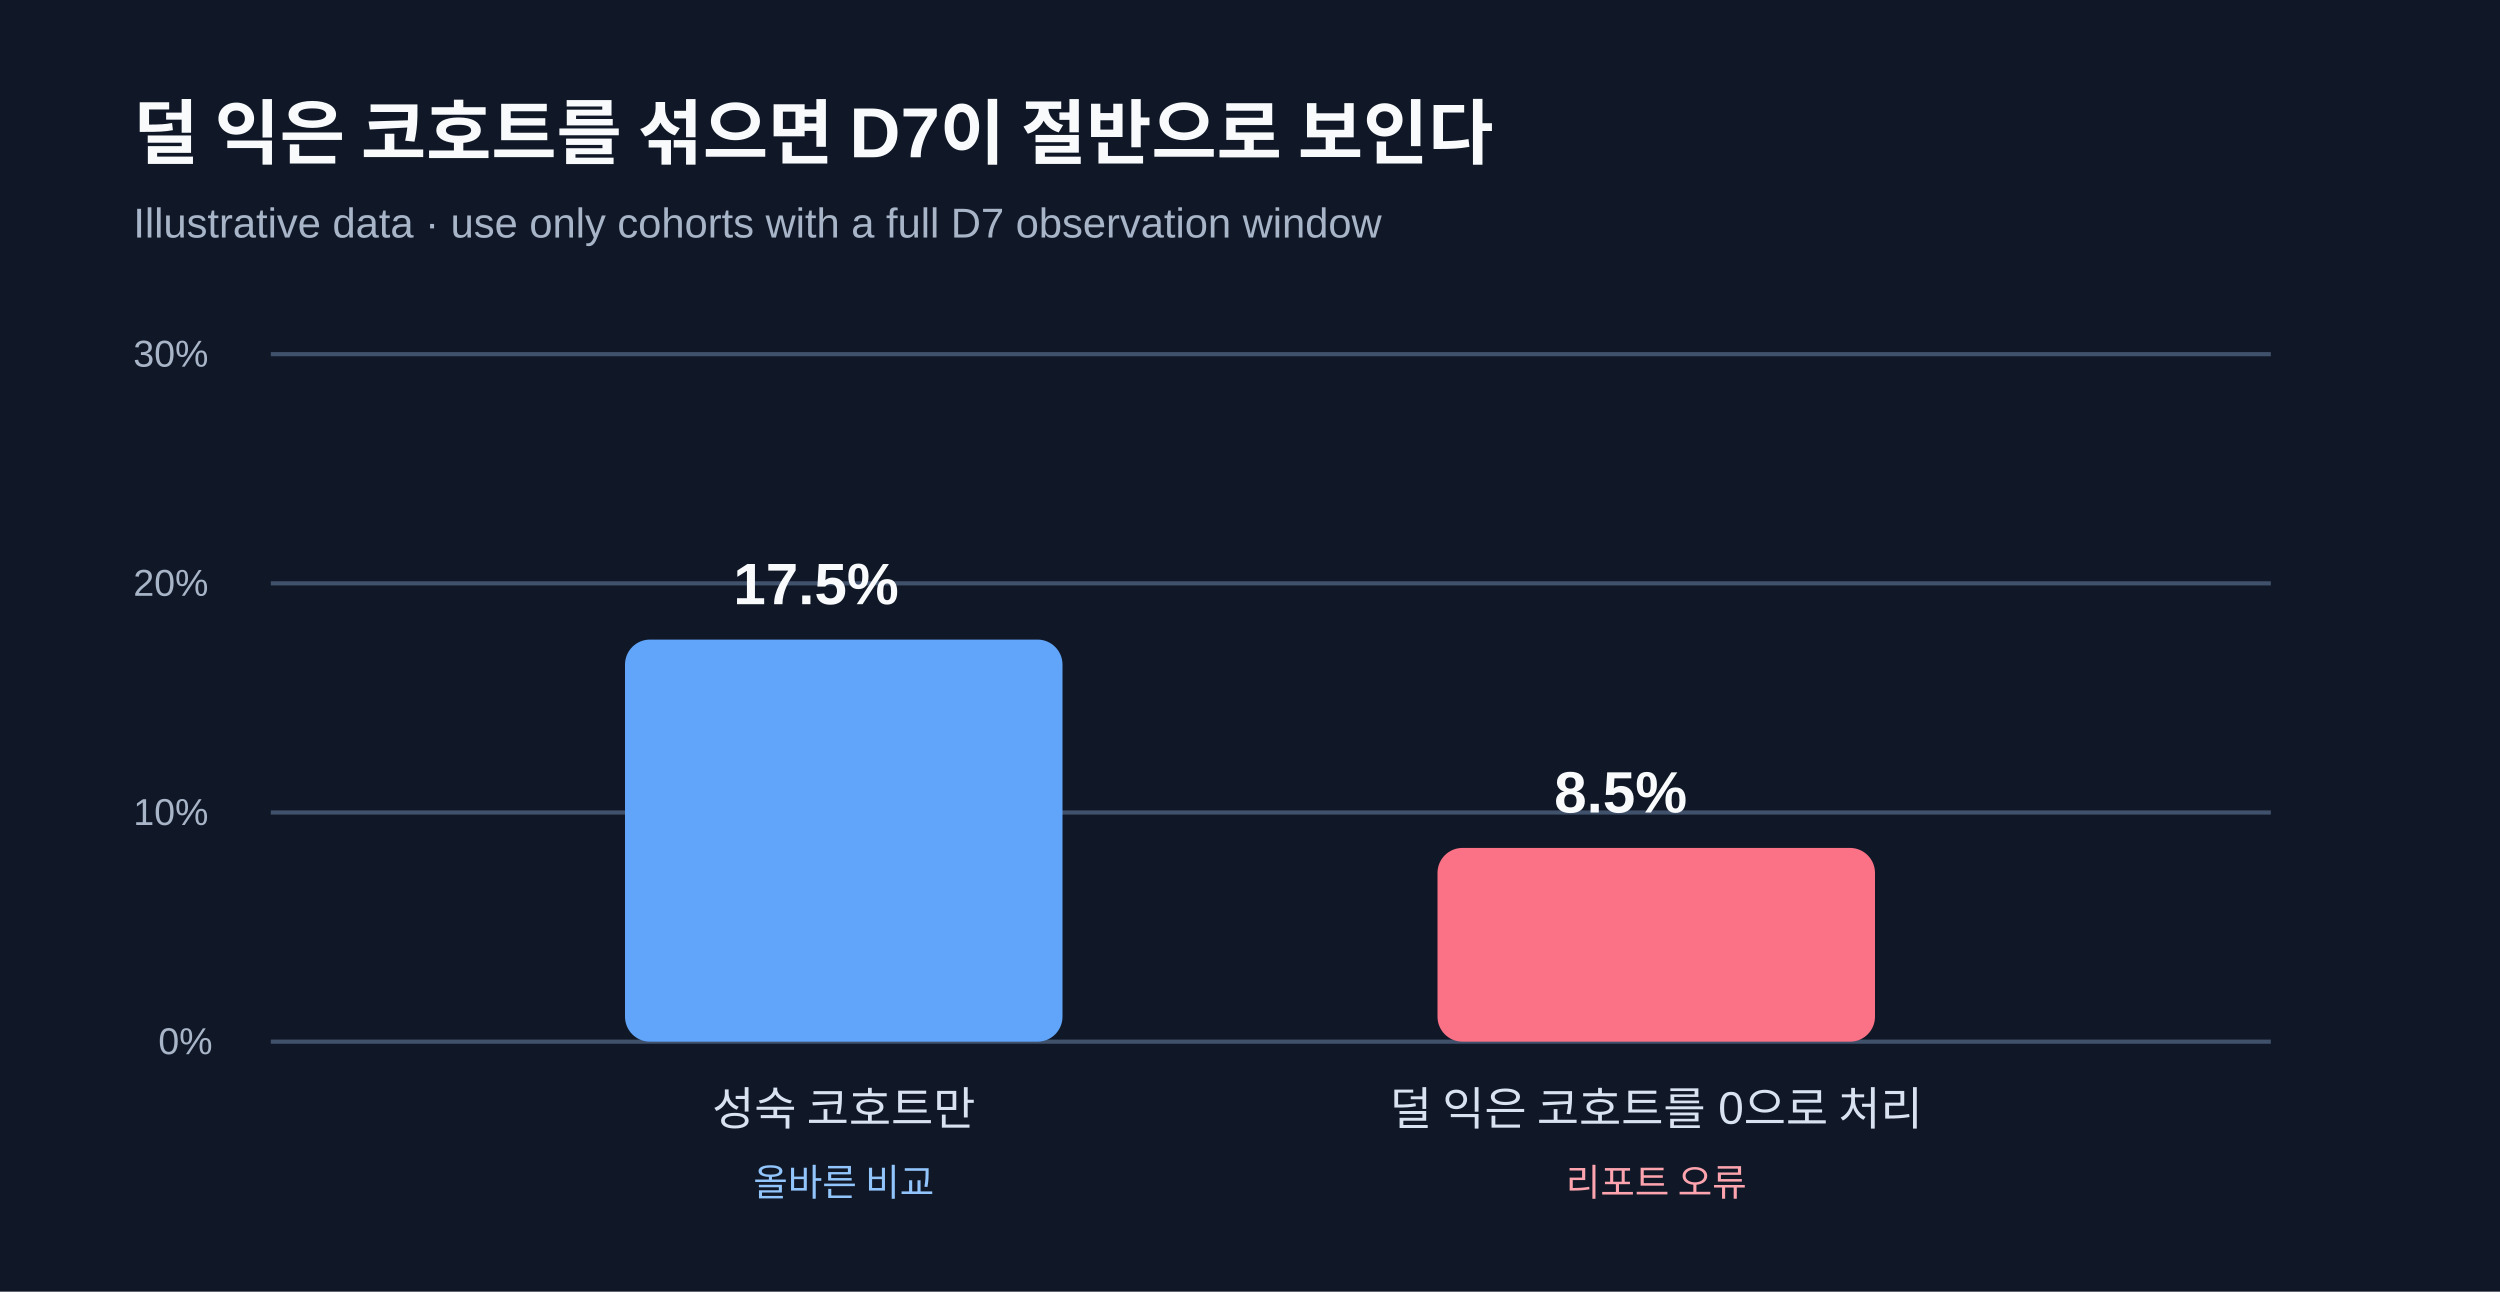
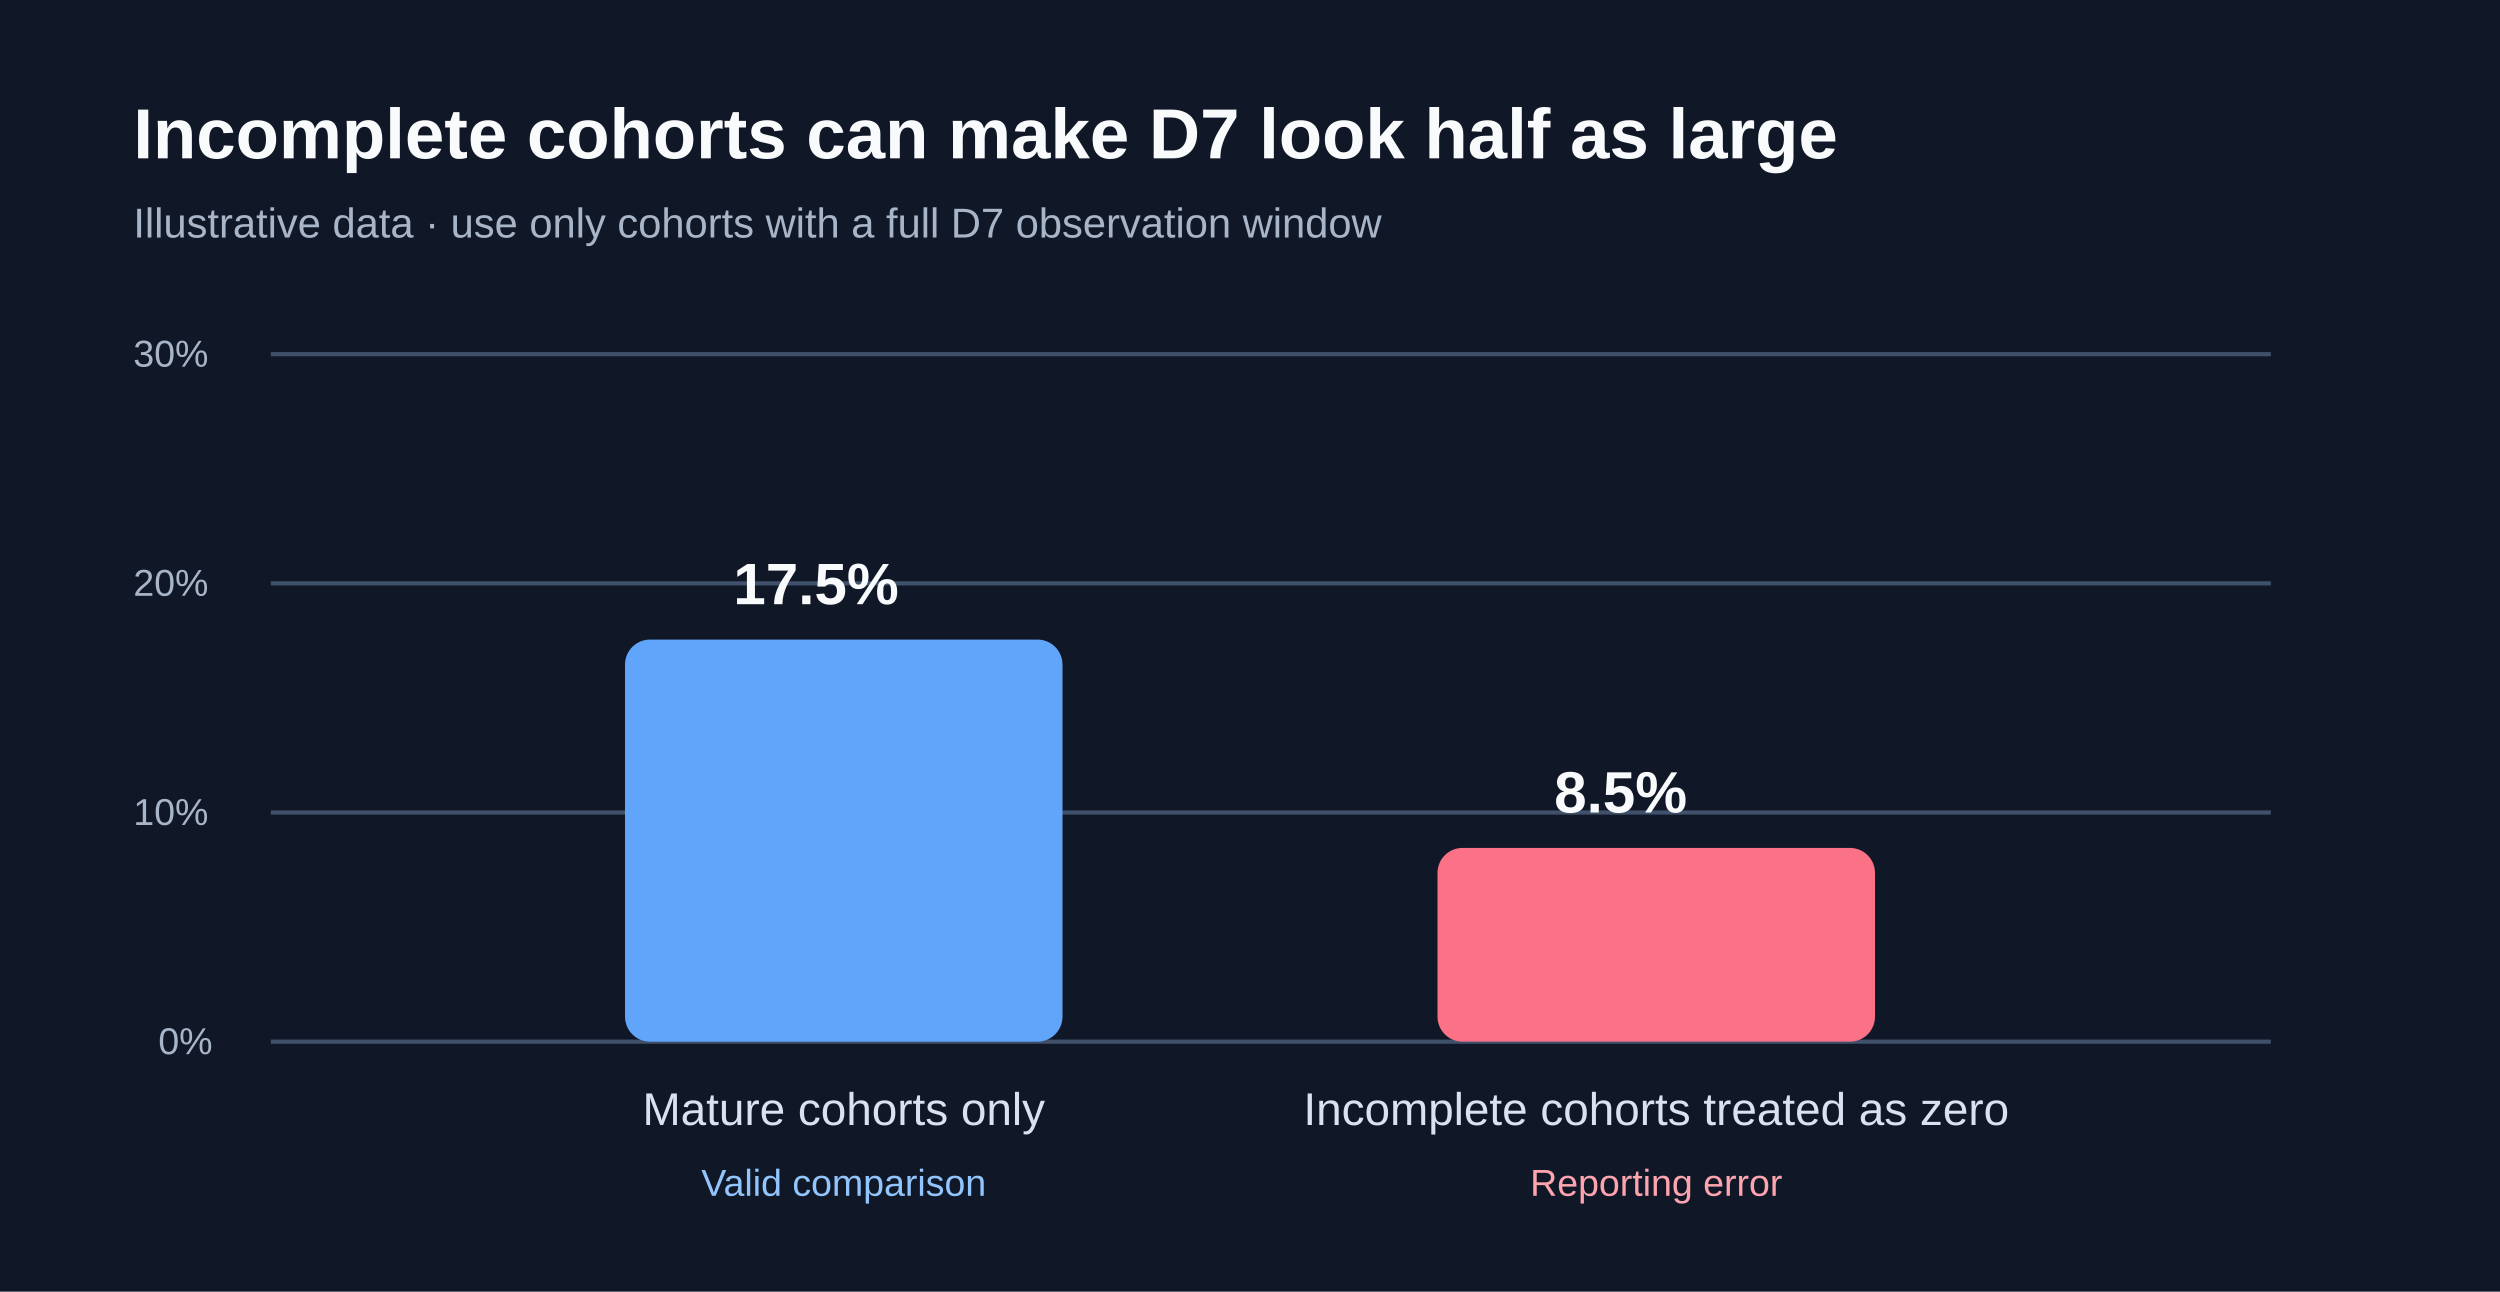
<svg xmlns="http://www.w3.org/2000/svg" width="1200" height="620" viewBox="0 0 1200 620" role="img" aria-labelledby="title desc">
  <rect width="1200" height="620" fill="#101827" />
-   <text x="64" y="76" fill="#f8fafc" font-family="Arial, sans-serif" font-size="34" font-weight="700">덜 익은 코호트를 섞으면 D7이 절반으로 보인다</text>
+   <text x="64" y="76" fill="#f8fafc" font-family="Arial, sans-serif" font-size="34" font-weight="700">Incomplete cohorts can make D7 look half as large</text>
  <text x="64" y="114" fill="#a8b5c8" font-family="Arial, sans-serif" font-size="20">Illustrative data · use only cohorts with a full D7 observation window</text>
  <g stroke="#40516b" stroke-width="2">
    <line x1="130" y1="500" x2="1090" y2="500" />
    <line x1="130" y1="390" x2="1090" y2="390" />
    <line x1="130" y1="280" x2="1090" y2="280" />
    <line x1="130" y1="170" x2="1090" y2="170" />
  </g>
  <g fill="#a8b5c8" font-family="Arial, sans-serif" font-size="18">
    <text x="76" y="506">0%</text>
    <text x="64" y="396">10%</text>
    <text x="64" y="286">20%</text>
    <text x="64" y="176">30%</text>
  </g>
  <rect x="300" y="307" width="210" height="193" rx="12" fill="#60a5fa" />
  <rect x="690" y="407" width="210" height="93" rx="12" fill="#fb7185" />
  <g fill="#f8fafc" font-family="Arial, sans-serif" font-size="28" font-weight="700">
    <text x="352" y="290">17.5%</text>
    <text x="746" y="390">8.5%</text>
  </g>
  <g fill="#d8e2f0" font-family="Arial, sans-serif" font-size="22" text-anchor="middle">
-     <text x="405" y="540">성숙 코호트만</text>
-     <text x="795" y="540">덜 익은 코호트를 0으로 처리</text>
+     <text x="405" y="540">Mature cohorts only</text>
+     <text x="795" y="540">Incomplete cohorts treated as zero</text>
  </g>
-   <text x="405" y="574" fill="#93c5fd" font-family="Arial, sans-serif" font-size="18" text-anchor="middle">올바른 비교</text>
-   <text x="795" y="574" fill="#fda4af" font-family="Arial, sans-serif" font-size="18" text-anchor="middle">리포트 오류</text>
+   <text x="405" y="574" fill="#93c5fd" font-family="Arial, sans-serif" font-size="18" text-anchor="middle">Valid comparison</text>
+   <text x="795" y="574" fill="#fda4af" font-family="Arial, sans-serif" font-size="18" text-anchor="middle">Reporting error</text>
</svg>
